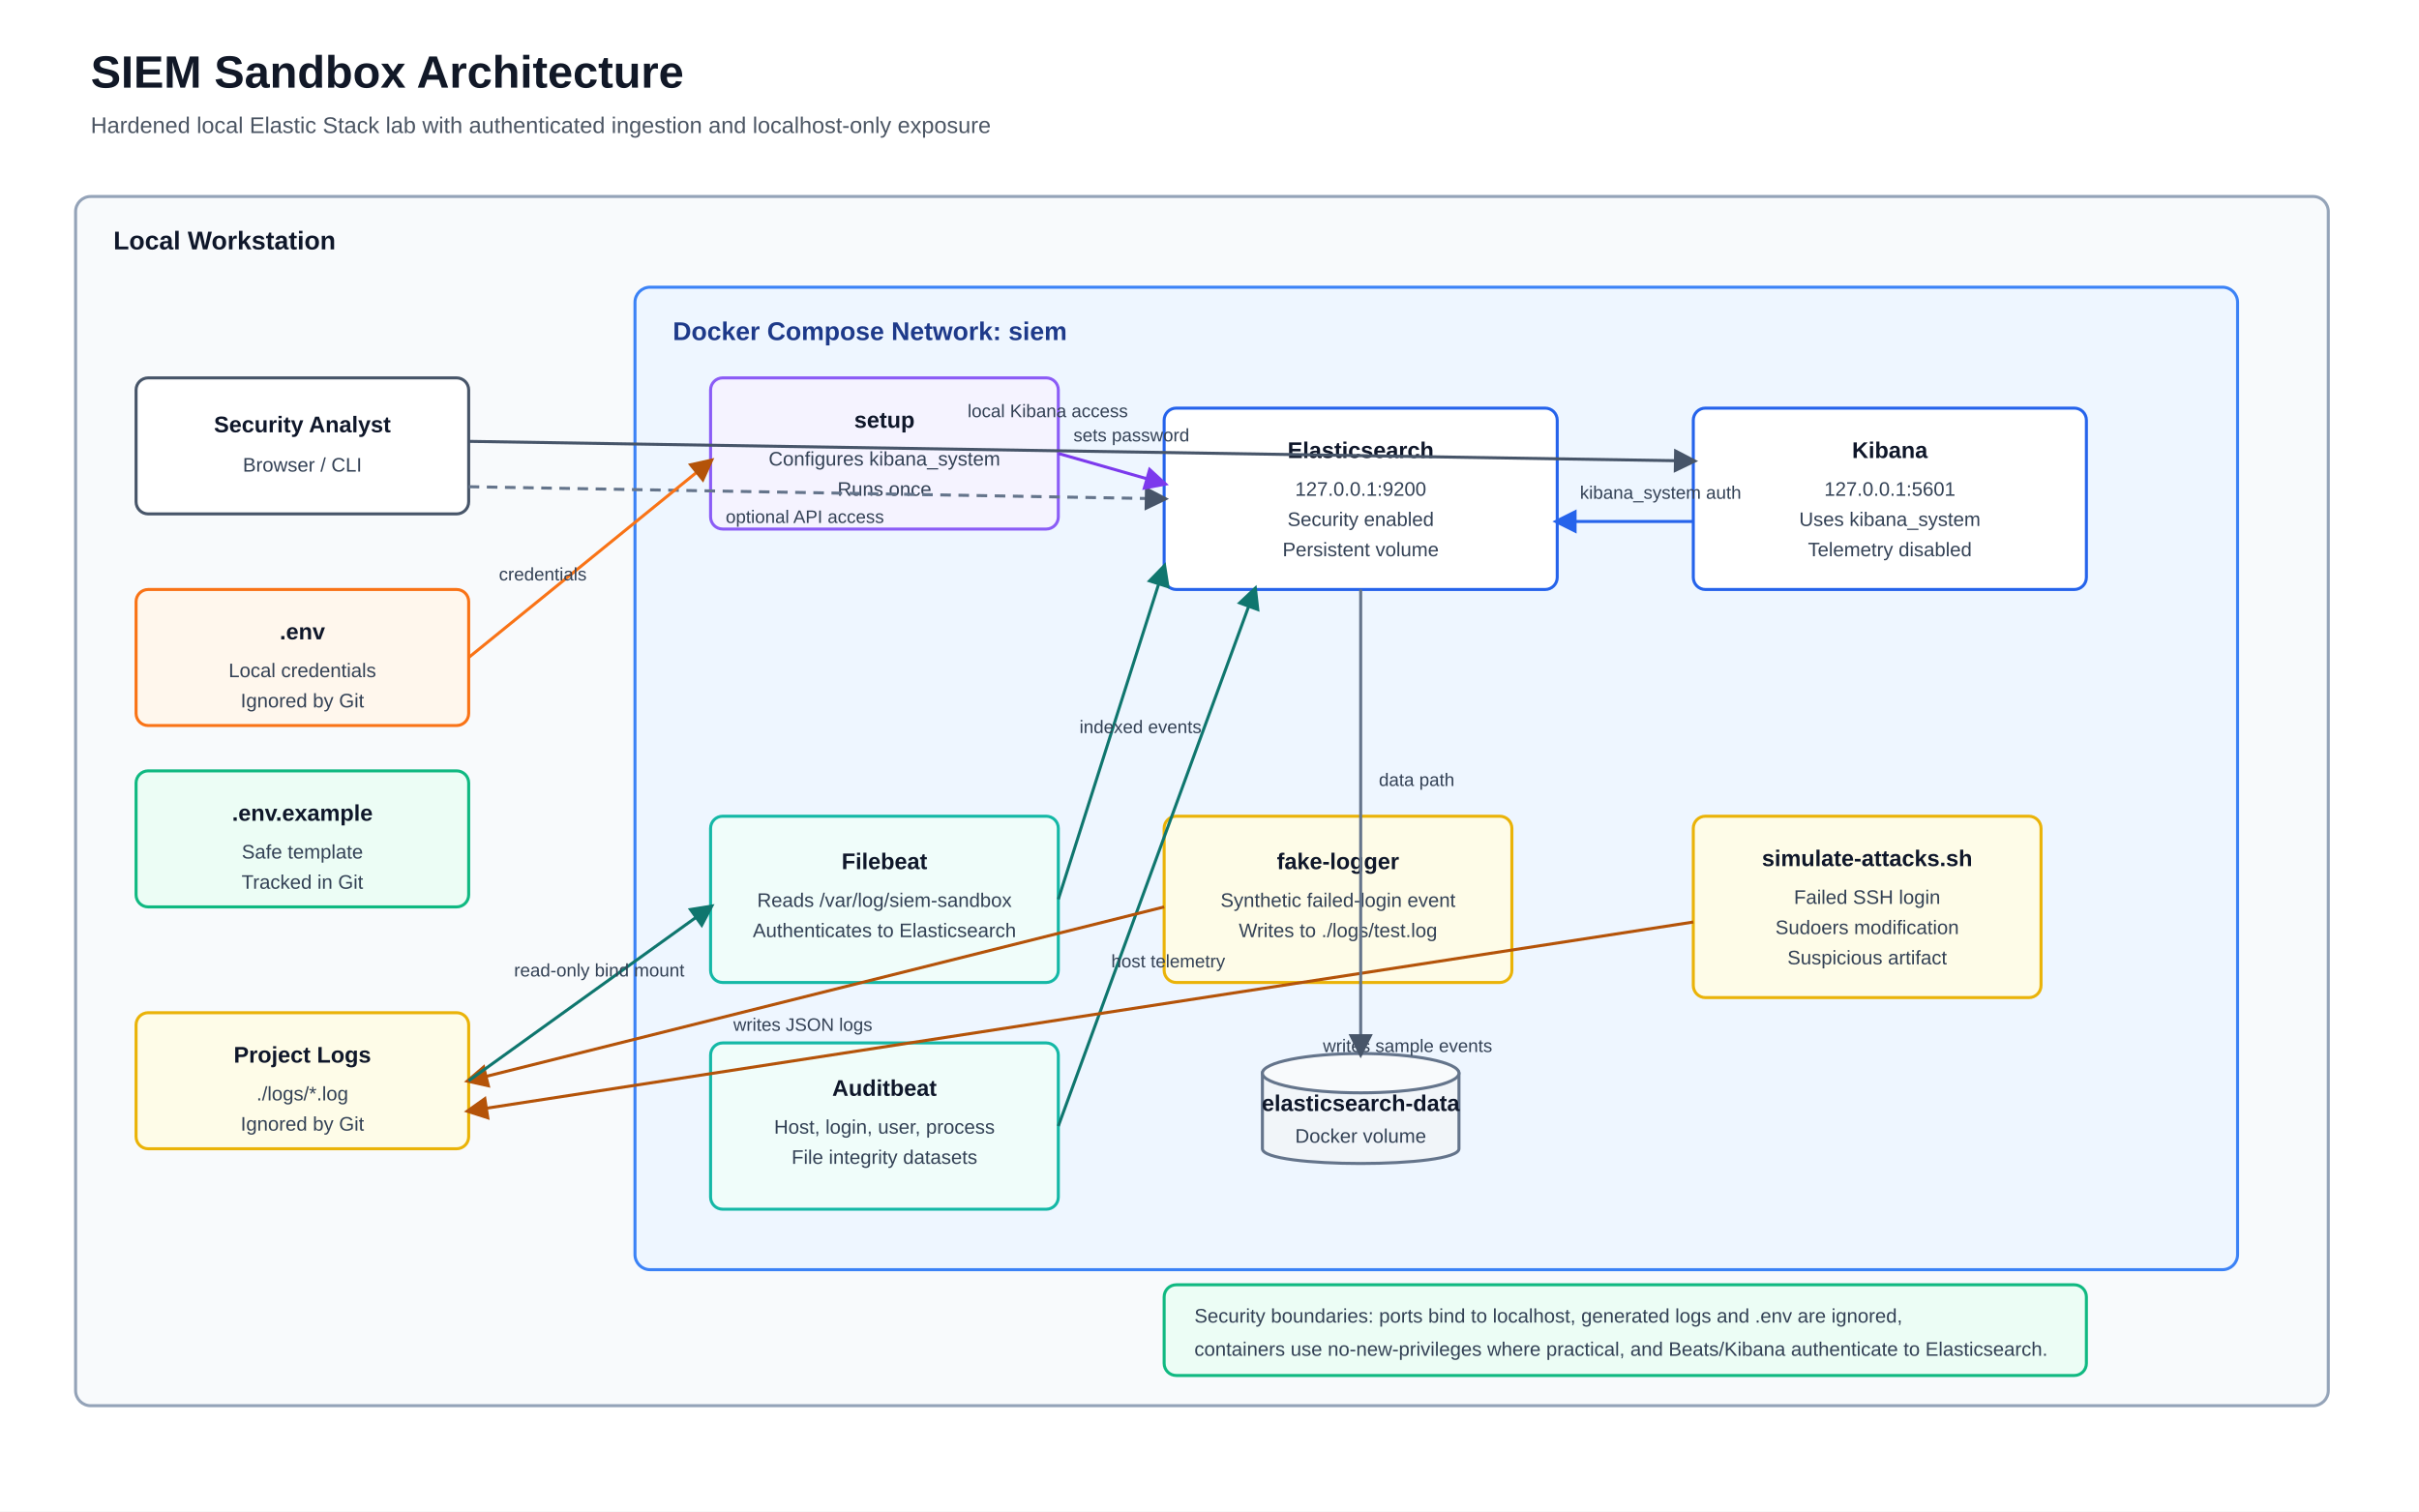
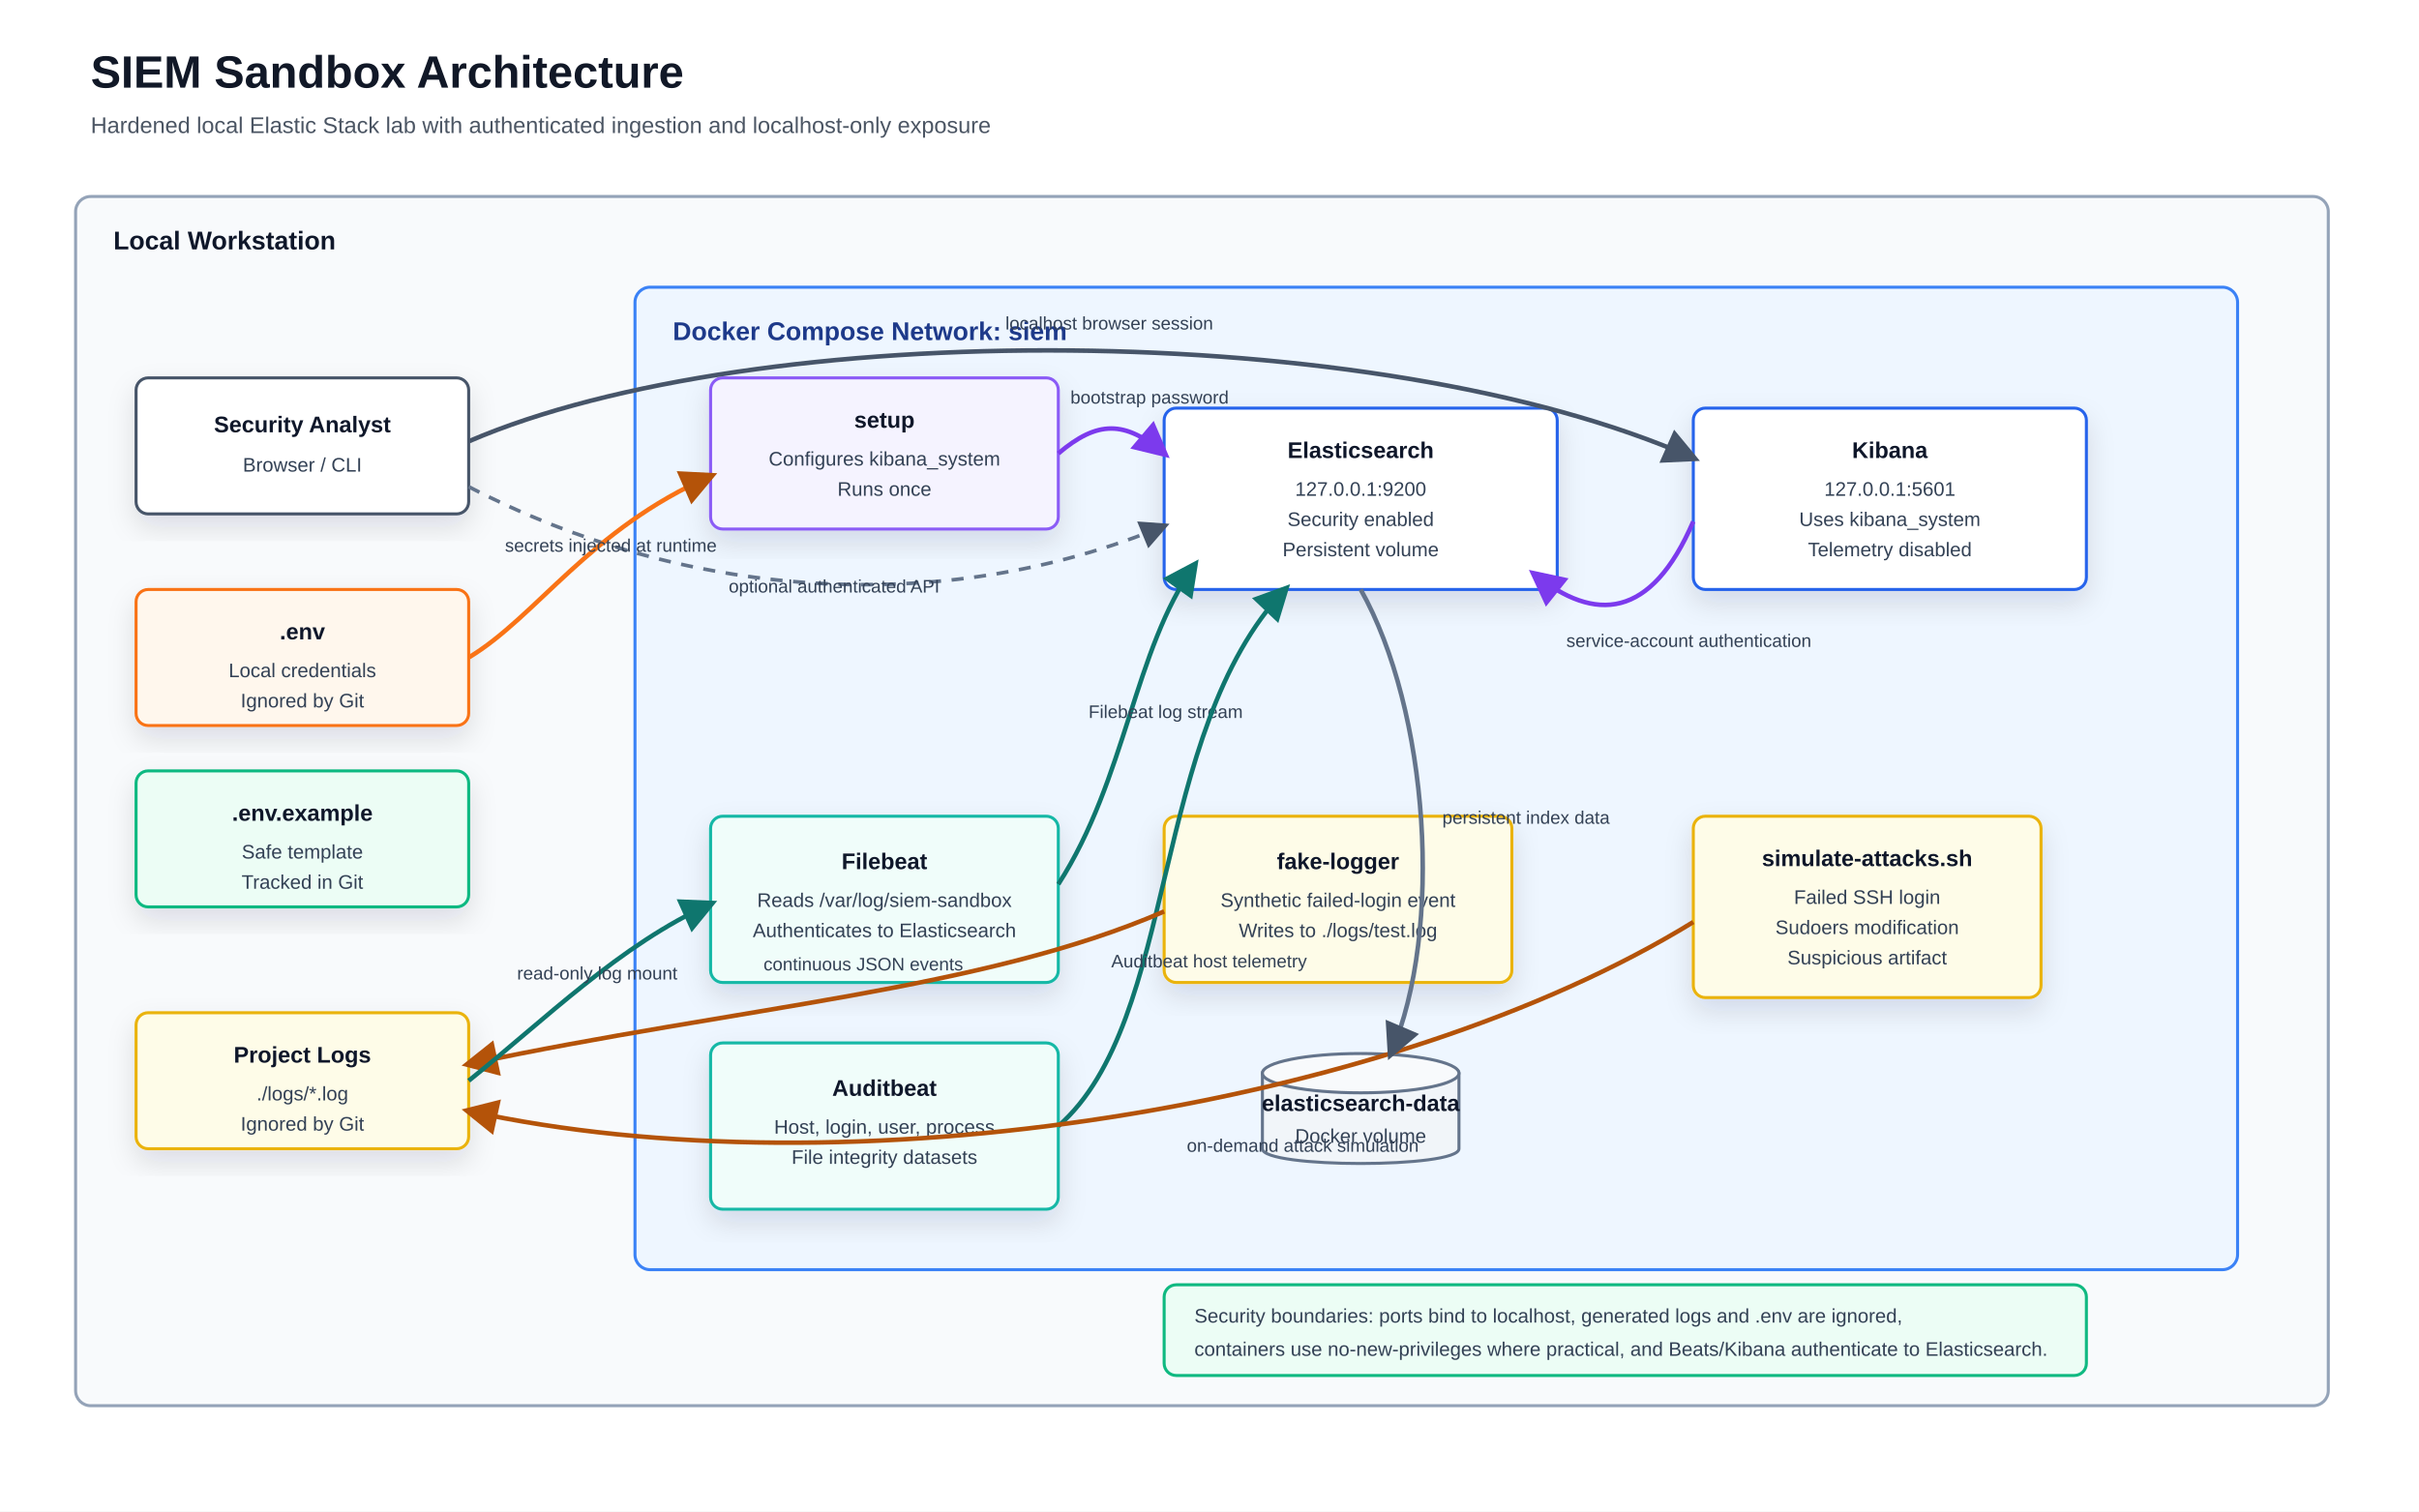
<svg xmlns="http://www.w3.org/2000/svg" width="1600" height="1000" viewBox="0 0 1600 1000" role="img" aria-labelledby="title desc">
  <defs>
    <marker id="arrow-slate" viewBox="0 0 10 10" refX="8" refY="5" markerWidth="8" markerHeight="8" orient="auto-start-reverse">
      <path d="M 0 0 L 10 5 L 0 10 z" fill="#475569" />
    </marker>
    <marker id="arrow-blue" viewBox="0 0 10 10" refX="8" refY="5" markerWidth="8" markerHeight="8" orient="auto-start-reverse">
      <path d="M 0 0 L 10 5 L 0 10 z" fill="#2563eb" />
    </marker>
    <marker id="arrow-teal" viewBox="0 0 10 10" refX="8" refY="5" markerWidth="8" markerHeight="8" orient="auto-start-reverse">
      <path d="M 0 0 L 10 5 L 0 10 z" fill="#0f766e" />
    </marker>
    <marker id="arrow-amber" viewBox="0 0 10 10" refX="8" refY="5" markerWidth="8" markerHeight="8" orient="auto-start-reverse">
      <path d="M 0 0 L 10 5 L 0 10 z" fill="#b45309" />
    </marker>
    <marker id="arrow-violet" viewBox="0 0 10 10" refX="8" refY="5" markerWidth="8" markerHeight="8" orient="auto-start-reverse">
      <path d="M 0 0 L 10 5 L 0 10 z" fill="#7c3aed" />
    </marker>
+     <filter id="soft-shadow" x="-20%" y="-20%" width="140%" height="140%">
+       <feDropShadow dx="0" dy="8" stdDeviation="9" flood-color="#0f172a" flood-opacity="0.12" />
+     </filter>
    <style>
      .title { font: 700 30px Arial, sans-serif; fill: #111827; }
      .subtitle { font: 400 15px Arial, sans-serif; fill: #4b5563; }
      .boundary-title { font: 700 17px Arial, sans-serif; fill: #0f172a; }
      .docker-title { font: 700 17px Arial, sans-serif; fill: #1e3a8a; }
      .box-title { font: 700 15px Arial, sans-serif; fill: #0f172a; }
      .box-text { font: 400 13px Arial, sans-serif; fill: #334155; }
      .small { font: 400 12px Arial, sans-serif; fill: #475569; }
      .edge-label { font: 400 12px Arial, sans-serif; fill: #334155; }
+       .flow-access { fill: none; stroke: #475569; stroke-width: 3; marker-end: url(#arrow-slate); }
+       .flow-api { fill: none; stroke: #64748b; stroke-width: 2.4; stroke-dasharray: 8 7; marker-end: url(#arrow-slate); }
+       .flow-auth { fill: none; stroke: #7c3aed; stroke-width: 3; marker-end: url(#arrow-violet); }
+       .flow-secret { fill: none; stroke: #f97316; stroke-width: 3; marker-end: url(#arrow-amber); }
+       .flow-ingest { fill: none; stroke: #0f766e; stroke-width: 3; marker-end: url(#arrow-teal); }
+       .flow-log { fill: none; stroke: #b45309; stroke-width: 3; marker-end: url(#arrow-amber); }
+       .flow-storage { fill: none; stroke: #64748b; stroke-width: 3; marker-end: url(#arrow-slate); }
    </style>
  </defs>
  <rect width="1600" height="1000" fill="#ffffff" />
  <text x="60" y="58" class="title">SIEM Sandbox Architecture</text>
  <text x="60" y="88" class="subtitle">Hardened local Elastic Stack lab with authenticated ingestion and localhost-only exposure</text>
  <rect x="50" y="130" width="1490" height="800" rx="10" fill="#f8fafc" stroke="#94a3b8" stroke-width="2" />
  <text x="75" y="165" class="boundary-title">Local Workstation</text>
  <rect x="420" y="190" width="1060" height="650" rx="10" fill="#eef6ff" stroke="#3b82f6" stroke-width="2" />
  <text x="445" y="225" class="docker-title">Docker Compose Network: siem</text>
  <g id="analyst">
-     <rect x="90" y="250" width="220" height="90" rx="8" fill="#ffffff" stroke="#475569" stroke-width="2" />
+     <rect x="90" y="250" width="220" height="90" rx="8" fill="#ffffff" stroke="#475569" stroke-width="2" filter="url(#soft-shadow)" />
    <text x="200" y="286" text-anchor="middle" class="box-title">Security Analyst</text>
    <text x="200" y="312" text-anchor="middle" class="box-text">Browser / CLI</text>
  </g>
  <g id="env">
-     <rect x="90" y="390" width="220" height="90" rx="8" fill="#fff7ed" stroke="#f97316" stroke-width="2" />
+     <rect x="90" y="390" width="220" height="90" rx="8" fill="#fff7ed" stroke="#f97316" stroke-width="2" filter="url(#soft-shadow)" />
    <text x="200" y="423" text-anchor="middle" class="box-title">.env</text>
    <text x="200" y="448" text-anchor="middle" class="box-text">Local credentials</text>
    <text x="200" y="468" text-anchor="middle" class="box-text">Ignored by Git</text>
  </g>
  <g id="env-example">
-     <rect x="90" y="510" width="220" height="90" rx="8" fill="#ecfdf5" stroke="#10b981" stroke-width="2" />
+     <rect x="90" y="510" width="220" height="90" rx="8" fill="#ecfdf5" stroke="#10b981" stroke-width="2" filter="url(#soft-shadow)" />
    <text x="200" y="543" text-anchor="middle" class="box-title">.env.example</text>
    <text x="200" y="568" text-anchor="middle" class="box-text">Safe template</text>
    <text x="200" y="588" text-anchor="middle" class="box-text">Tracked in Git</text>
  </g>
  <g id="logs">
-     <rect x="90" y="670" width="220" height="90" rx="8" fill="#fefce8" stroke="#eab308" stroke-width="2" />
+     <rect x="90" y="670" width="220" height="90" rx="8" fill="#fefce8" stroke="#eab308" stroke-width="2" filter="url(#soft-shadow)" />
    <text x="200" y="703" text-anchor="middle" class="box-title">Project Logs</text>
    <text x="200" y="728" text-anchor="middle" class="box-text">./logs/*.log</text>
    <text x="200" y="748" text-anchor="middle" class="box-text">Ignored by Git</text>
  </g>
  <g id="setup">
-     <rect x="470" y="250" width="230" height="100" rx="8" fill="#f5f3ff" stroke="#8b5cf6" stroke-width="2" />
+     <rect x="470" y="250" width="230" height="100" rx="8" fill="#f5f3ff" stroke="#8b5cf6" stroke-width="2" filter="url(#soft-shadow)" />
    <text x="585" y="283" text-anchor="middle" class="box-title">setup</text>
    <text x="585" y="308" text-anchor="middle" class="box-text">Configures kibana_system</text>
    <text x="585" y="328" text-anchor="middle" class="box-text">Runs once</text>
  </g>
  <g id="elasticsearch">
-     <rect x="770" y="270" width="260" height="120" rx="8" fill="#ffffff" stroke="#2563eb" stroke-width="2" />
+     <rect x="770" y="270" width="260" height="120" rx="8" fill="#ffffff" stroke="#2563eb" stroke-width="2" filter="url(#soft-shadow)" />
    <text x="900" y="303" text-anchor="middle" class="box-title">Elasticsearch</text>
    <text x="900" y="328" text-anchor="middle" class="box-text">127.0.0.1:9200</text>
    <text x="900" y="348" text-anchor="middle" class="box-text">Security enabled</text>
    <text x="900" y="368" text-anchor="middle" class="box-text">Persistent volume</text>
  </g>
  <g id="kibana">
-     <rect x="1120" y="270" width="260" height="120" rx="8" fill="#ffffff" stroke="#2563eb" stroke-width="2" />
+     <rect x="1120" y="270" width="260" height="120" rx="8" fill="#ffffff" stroke="#2563eb" stroke-width="2" filter="url(#soft-shadow)" />
    <text x="1250" y="303" text-anchor="middle" class="box-title">Kibana</text>
    <text x="1250" y="328" text-anchor="middle" class="box-text">127.0.0.1:5601</text>
    <text x="1250" y="348" text-anchor="middle" class="box-text">Uses kibana_system</text>
    <text x="1250" y="368" text-anchor="middle" class="box-text">Telemetry disabled</text>
  </g>
  <g id="filebeat">
-     <rect x="470" y="540" width="230" height="110" rx="8" fill="#f0fdfa" stroke="#14b8a6" stroke-width="2" />
+     <rect x="470" y="540" width="230" height="110" rx="8" fill="#f0fdfa" stroke="#14b8a6" stroke-width="2" filter="url(#soft-shadow)" />
    <text x="585" y="575" text-anchor="middle" class="box-title">Filebeat</text>
    <text x="585" y="600" text-anchor="middle" class="box-text">Reads /var/log/siem-sandbox</text>
    <text x="585" y="620" text-anchor="middle" class="box-text">Authenticates to Elasticsearch</text>
  </g>
  <g id="auditbeat">
-     <rect x="470" y="690" width="230" height="110" rx="8" fill="#f0fdfa" stroke="#14b8a6" stroke-width="2" />
+     <rect x="470" y="690" width="230" height="110" rx="8" fill="#f0fdfa" stroke="#14b8a6" stroke-width="2" filter="url(#soft-shadow)" />
    <text x="585" y="725" text-anchor="middle" class="box-title">Auditbeat</text>
    <text x="585" y="750" text-anchor="middle" class="box-text">Host, login, user, process</text>
    <text x="585" y="770" text-anchor="middle" class="box-text">File integrity datasets</text>
  </g>
  <g id="fake-logger">
-     <rect x="770" y="540" width="230" height="110" rx="8" fill="#fefce8" stroke="#eab308" stroke-width="2" />
+     <rect x="770" y="540" width="230" height="110" rx="8" fill="#fefce8" stroke="#eab308" stroke-width="2" filter="url(#soft-shadow)" />
    <text x="885" y="575" text-anchor="middle" class="box-title">fake-logger</text>
    <text x="885" y="600" text-anchor="middle" class="box-text">Synthetic failed-login event</text>
    <text x="885" y="620" text-anchor="middle" class="box-text">Writes to ./logs/test.log</text>
  </g>
  <g id="simulate">
-     <rect x="1120" y="540" width="230" height="120" rx="8" fill="#fefce8" stroke="#eab308" stroke-width="2" />
+     <rect x="1120" y="540" width="230" height="120" rx="8" fill="#fefce8" stroke="#eab308" stroke-width="2" filter="url(#soft-shadow)" />
    <text x="1235" y="573" text-anchor="middle" class="box-title">simulate-attacks.sh</text>
    <text x="1235" y="598" text-anchor="middle" class="box-text">Failed SSH login</text>
    <text x="1235" y="618" text-anchor="middle" class="box-text">Sudoers modification</text>
    <text x="1235" y="638" text-anchor="middle" class="box-text">Suspicious artifact</text>
  </g>
  <g id="volume">
    <path d="M 835 710 C 835 697 965 697 965 710 L 965 760 C 965 773 835 773 835 760 Z" fill="#f1f5f9" stroke="#64748b" stroke-width="2" />
    <ellipse cx="900" cy="710" rx="65" ry="13" fill="#f8fafc" stroke="#64748b" stroke-width="2" />
    <text x="900" y="735" text-anchor="middle" class="box-title">elasticsearch-data</text>
    <text x="900" y="756" text-anchor="middle" class="box-text">Docker volume</text>
  </g>
-   <line x1="310" y1="292" x2="1120" y2="305" stroke="#475569" stroke-width="2" marker-end="url(#arrow-slate)" />
-   <text x="640" y="276" class="edge-label">local Kibana access</text>
-   <line x1="310" y1="322" x2="770" y2="330" stroke="#64748b" stroke-width="2" stroke-dasharray="7 5" marker-end="url(#arrow-slate)" />
-   <text x="480" y="346" class="edge-label">optional API access</text>
-   <line x1="310" y1="435" x2="470" y2="305" stroke="#f97316" stroke-width="2" marker-end="url(#arrow-amber)" />
-   <text x="330" y="384" class="edge-label">credentials</text>
-   <line x1="700" y1="300" x2="770" y2="320" stroke="#7c3aed" stroke-width="2" marker-end="url(#arrow-violet)" />
-   <text x="710" y="292" class="edge-label">sets password</text>
-   <line x1="1120" y1="345" x2="1030" y2="345" stroke="#2563eb" stroke-width="2" marker-end="url(#arrow-blue)" />
-   <text x="1045" y="330" class="edge-label">kibana_system auth</text>
-   <line x1="700" y1="595" x2="770" y2="375" stroke="#0f766e" stroke-width="2" marker-end="url(#arrow-teal)" />
-   <text x="714" y="485" class="edge-label">indexed events</text>
-   <line x1="700" y1="745" x2="830" y2="390" stroke="#0f766e" stroke-width="2" marker-end="url(#arrow-teal)" />
-   <text x="735" y="640" class="edge-label">host telemetry</text>
-   <line x1="770" y1="600" x2="310" y2="715" stroke="#b45309" stroke-width="2" marker-end="url(#arrow-amber)" />
-   <text x="485" y="682" class="edge-label">writes JSON logs</text>
-   <line x1="1120" y1="610" x2="310" y2="735" stroke="#b45309" stroke-width="2" marker-end="url(#arrow-amber)" />
-   <text x="875" y="696" class="edge-label">writes sample events</text>
-   <line x1="310" y1="715" x2="470" y2="600" stroke="#0f766e" stroke-width="2" marker-end="url(#arrow-teal)" />
-   <text x="340" y="646" class="edge-label">read-only bind mount</text>
-   <line x1="900" y1="390" x2="900" y2="697" stroke="#64748b" stroke-width="2" marker-end="url(#arrow-slate)" />
-   <text x="912" y="520" class="edge-label">data path</text>
+   <path d="M 310 292 C 500 210, 910 210, 1120 303" class="flow-access" />
+   <text x="665" y="218" class="edge-label">localhost browser session</text>
+   <path d="M 310 322 C 450 395, 620 410, 770 348" class="flow-api" />
+   <text x="482" y="392" class="edge-label">optional authenticated API</text>
+   <path d="M 310 435 C 355 408, 390 350, 470 315" class="flow-secret" />
+   <text x="334" y="365" class="edge-label">secrets injected at runtime</text>
+   <path d="M 700 300 C 726 278, 744 278, 770 300" class="flow-auth" />
+   <text x="708" y="267" class="edge-label">bootstrap password</text>
+   <path d="M 1120 345 C 1092 410, 1055 412, 1015 380" class="flow-auth" />
+   <text x="1036" y="428" class="edge-label">service-account authentication</text>
+   <path d="M 700 585 C 745 515, 750 430, 790 374" class="flow-ingest" />
+   <text x="720" y="475" class="edge-label">Filebeat log stream</text>
+   <path d="M 700 745 C 780 675, 760 485, 850 390" class="flow-ingest" />
+   <text x="735" y="640" class="edge-label">Auditbeat host telemetry</text>
+   <path d="M 770 603 C 650 655, 490 666, 310 704" class="flow-log" />
+   <text x="505" y="642" class="edge-label">continuous JSON events</text>
+   <path d="M 1120 610 C 920 733, 560 790, 310 735" class="flow-log" />
+   <text x="785" y="762" class="edge-label">on-demand attack simulation</text>
+   <path d="M 310 715 C 360 675, 410 625, 470 598" class="flow-ingest" />
+   <text x="342" y="648" class="edge-label">read-only log mount</text>
+   <path d="M 900 390 C 945 470, 955 615, 920 697" class="flow-storage" />
+   <text x="954" y="545" class="edge-label">persistent index data</text>
  <rect x="770" y="850" width="610" height="60" rx="8" fill="#ecfdf5" stroke="#10b981" stroke-width="2" />
  <text x="790" y="875" class="box-text">Security boundaries: ports bind to localhost, generated logs and .env are ignored,</text>
  <text x="790" y="897" class="box-text">containers use no-new-privileges where practical, and Beats/Kibana authenticate to Elasticsearch.</text>
</svg>
